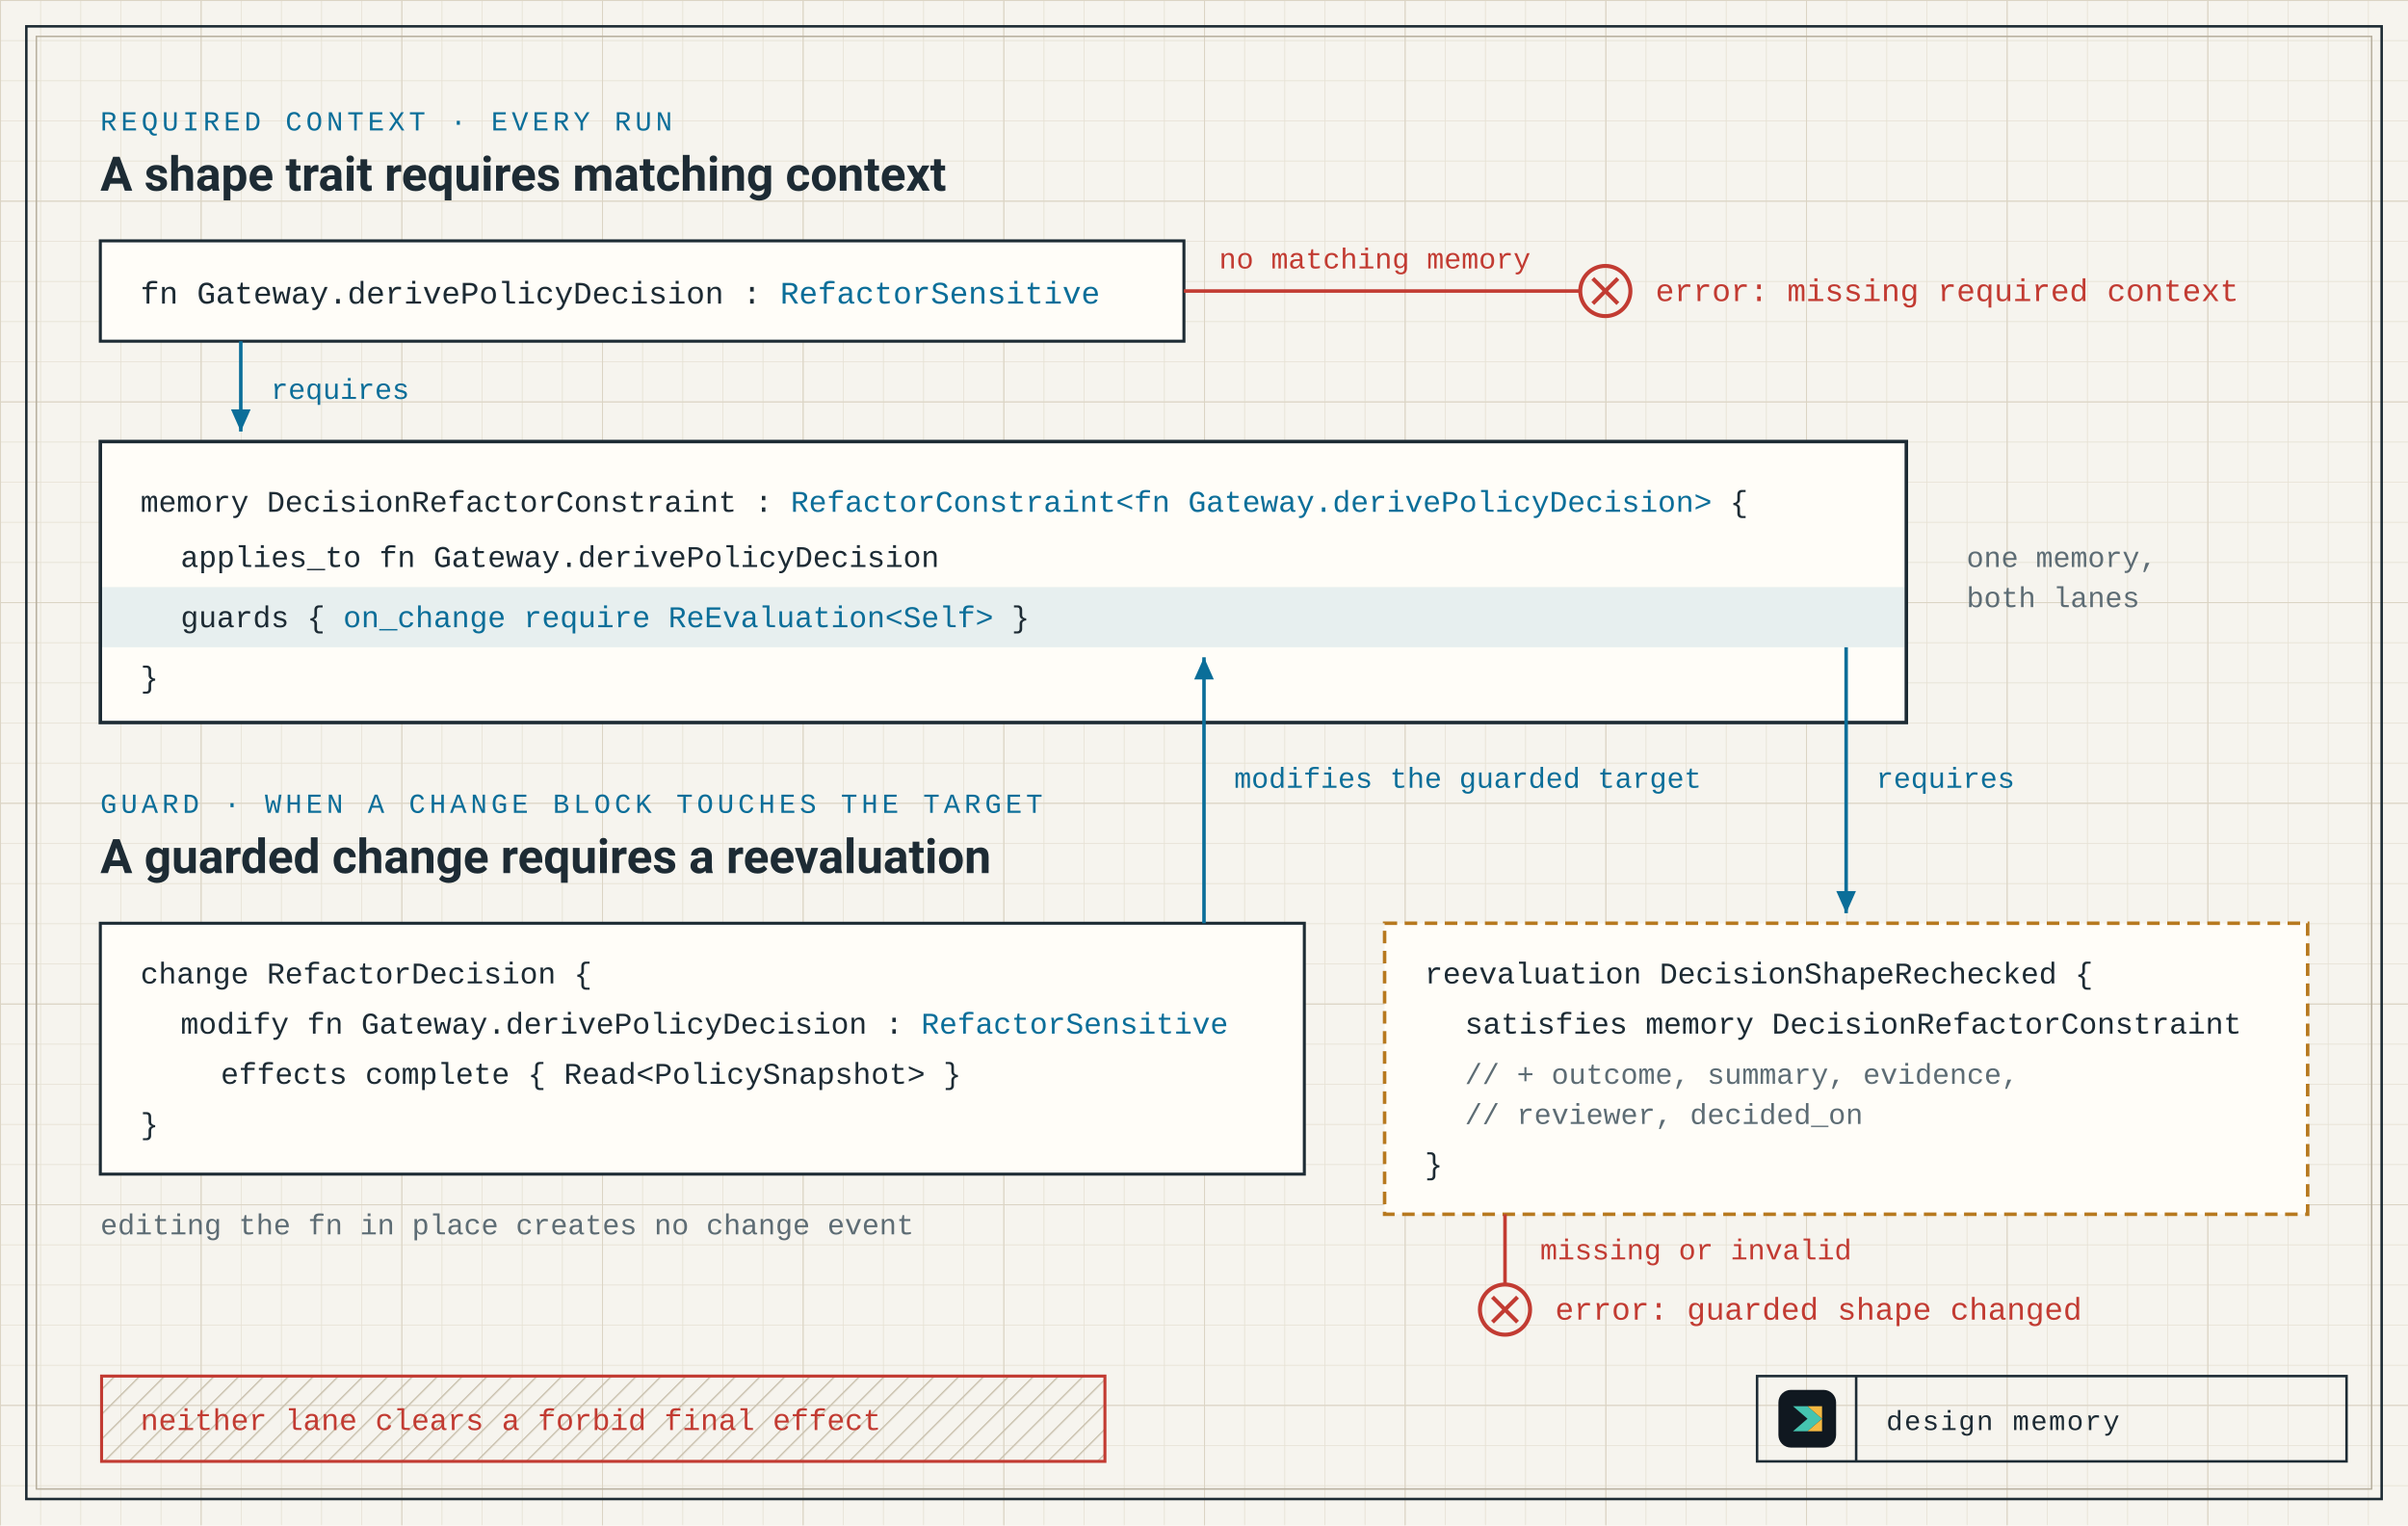
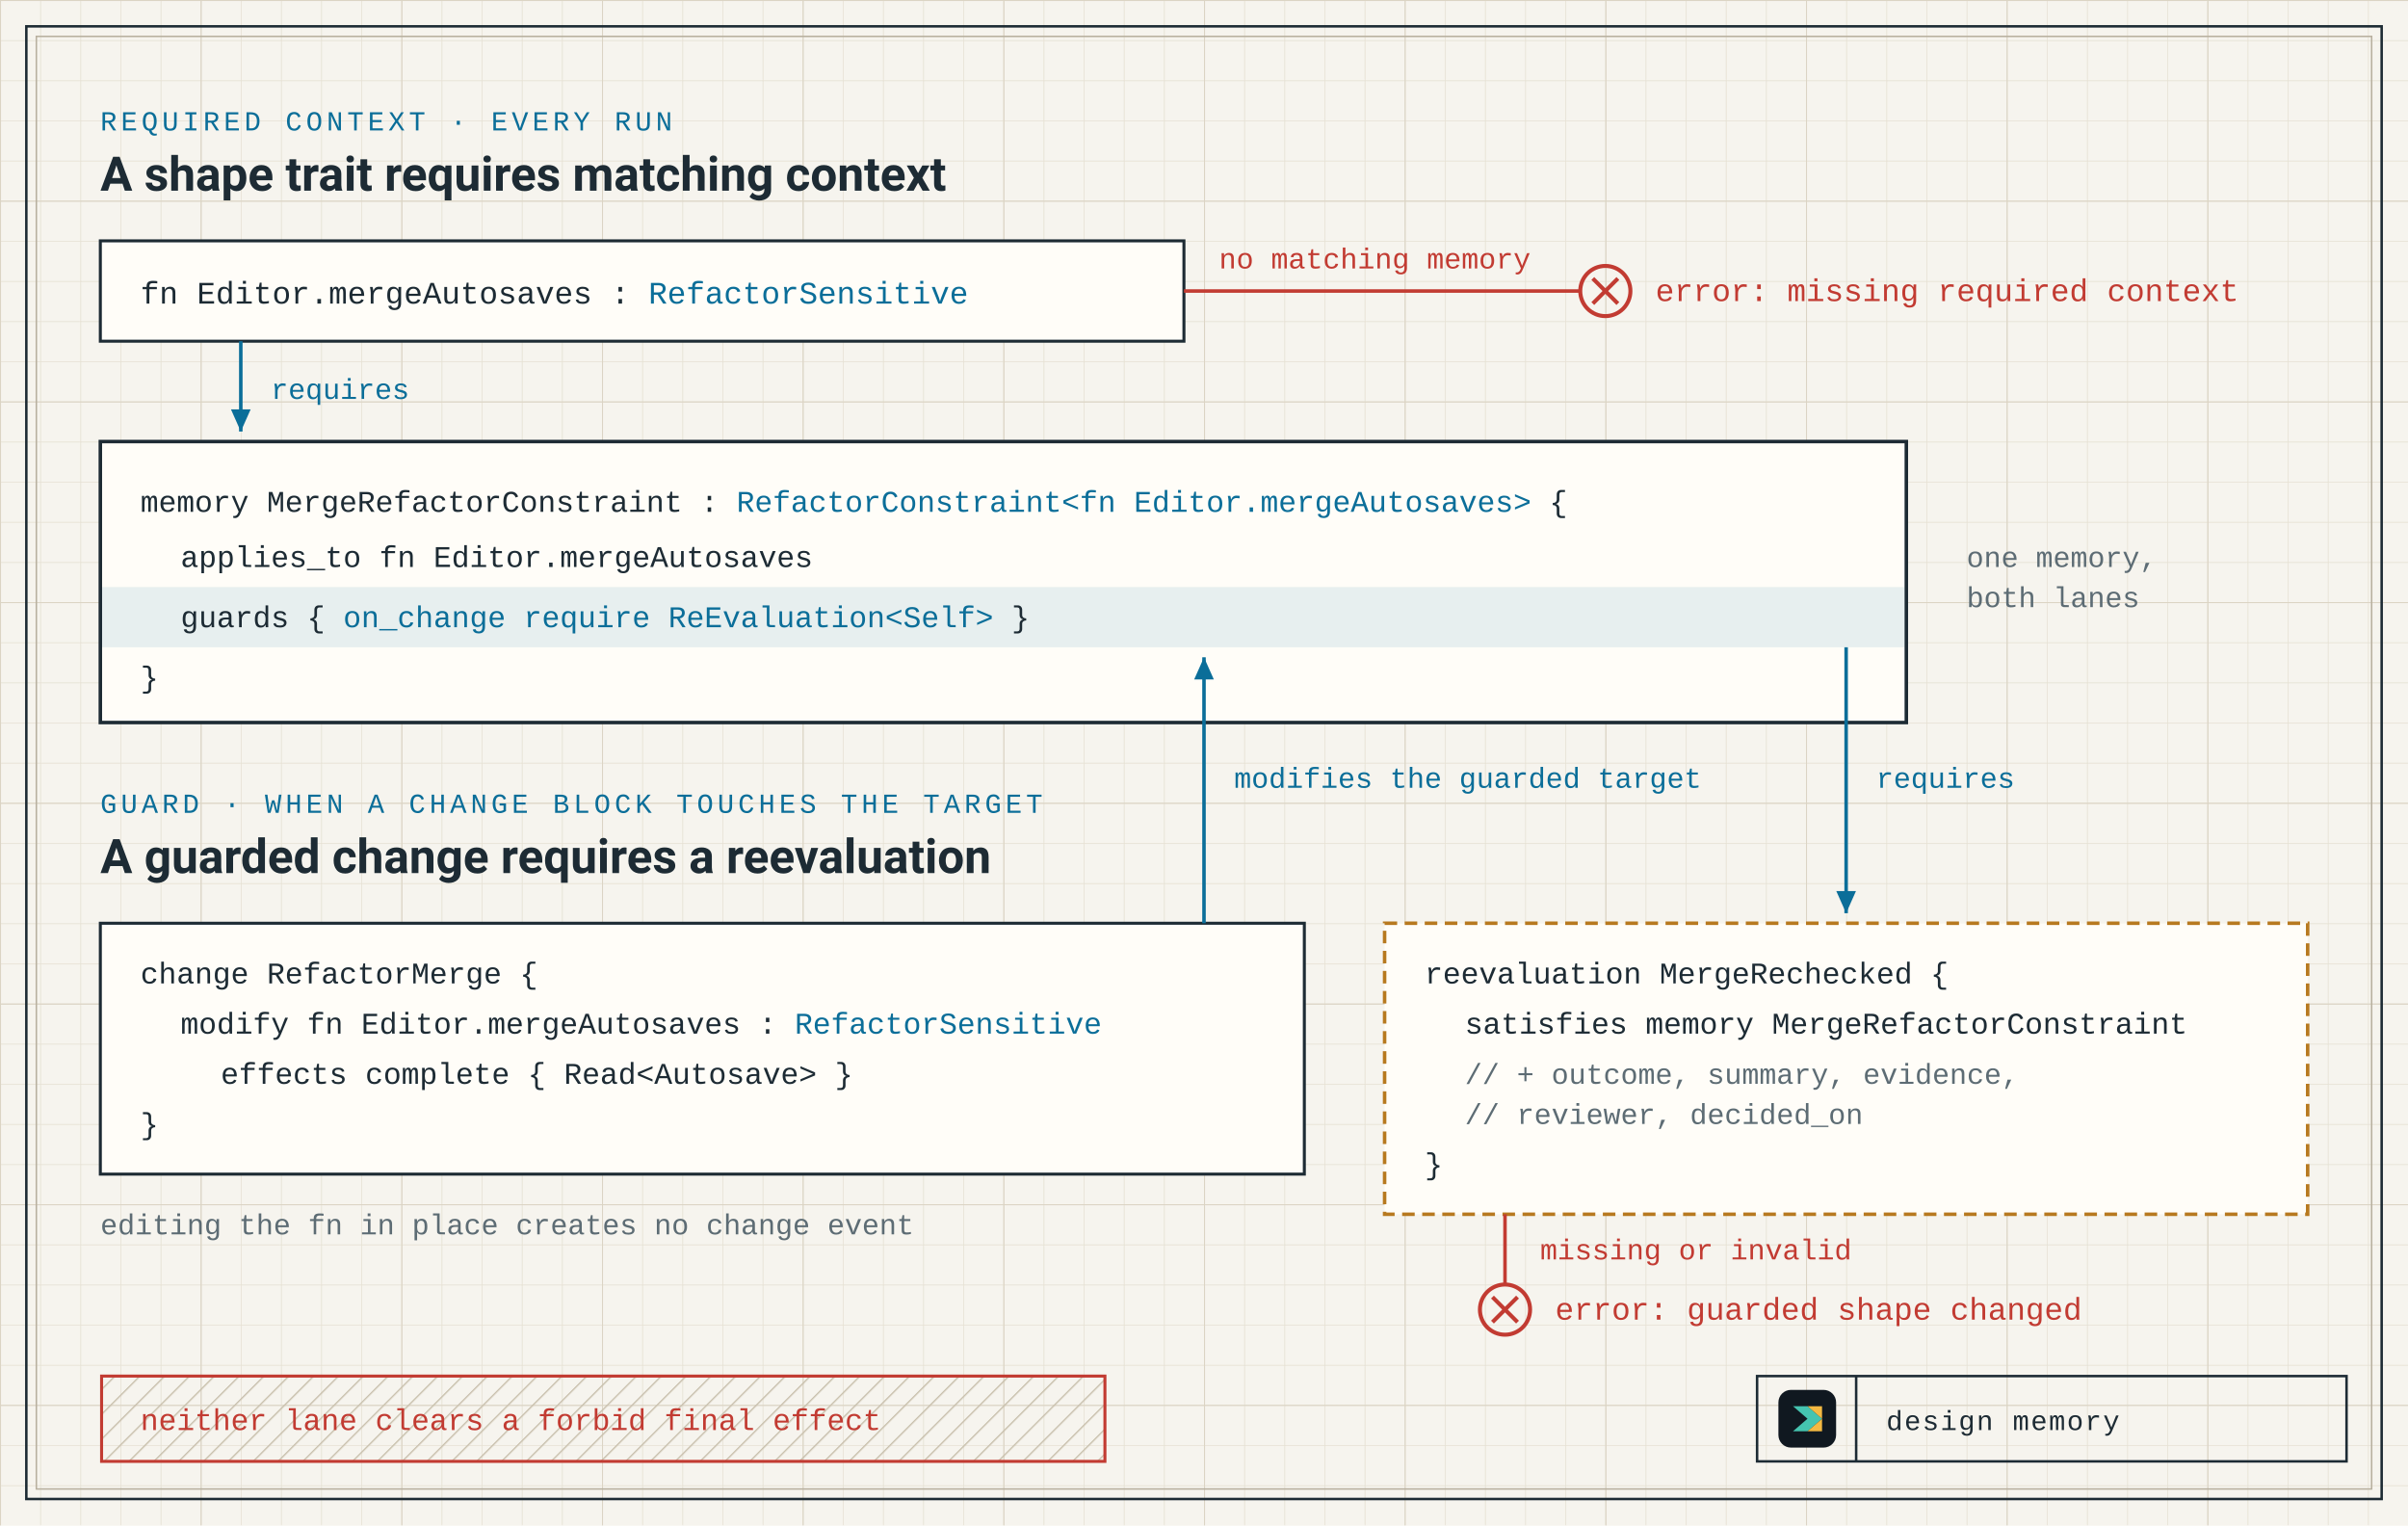
<svg xmlns="http://www.w3.org/2000/svg" viewBox="0 0 960 608" role="img" aria-labelledby="t d">
  <style>
    .paper{fill:#f6f4ee}.grid{stroke:#e6e1d4}.gridM{stroke:#dbd4c4}
    .ink{fill:#1d2b34}.inkS{stroke:#1d2b34}.mute{fill:#5d6c74}.muteS{stroke:#8a959a}
    .rule{stroke:#b8b09f}.card{fill:#fffdf8;stroke:#1d2b34}.band{fill:#0b6e99;fill-opacity:.1}
    .blue{fill:#0b6e99}.blueS{stroke:#0b6e99}.pass{fill:#16734b}.passS{stroke:#16734b}
    .warn{fill:#8f5a0c}.warnS{stroke:#b7791f}.fail{fill:#c23b32}.failS{stroke:#c23b32}.hatch{stroke:#c9c1ae}
    .markBg{fill:#101820}.markA{fill:#45c4b0}.markB{fill:#f4b942}
    .mono{font-family:ui-monospace,"SF Mono",SFMono-Regular,Menlo,Consolas,"Liberation Mono",monospace}
    .sans{font-family:ui-sans-serif,system-ui,-apple-system,"Segoe UI",Roboto,"Helvetica Neue",Arial,sans-serif}
    @media (prefers-color-scheme:dark){
      .paper{fill:#0c1a23}.grid{stroke:#13252f}.gridM{stroke:#1a303c}
      .ink{fill:#dbe7ec}.inkS{stroke:#dbe7ec}.mute{fill:#8fa4ae}.muteS{stroke:#6f8792}
      .rule{stroke:#35505e}.card{fill:#10222d;stroke:#dbe7ec}.band{fill:#5bb8e6;fill-opacity:.12}
      .blue{fill:#5bb8e6}.blueS{stroke:#5bb8e6}.pass{fill:#46c28b}.passS{stroke:#46c28b}
      .warn{fill:#e0a33a}.warnS{stroke:#e0a33a}.fail{fill:#ec6a5f}.failS{stroke:#ec6a5f}.hatch{stroke:#233946}
      .markBg{fill:#dbe7ec}
    }
  </style>
  <defs>
    <pattern id="g" width="16" height="16" patternUnits="userSpaceOnUse">
      <path d="M16 0H0V16" fill="none" class="grid" stroke-width=".6" />
    </pattern>
    <pattern id="gM" width="80" height="80" patternUnits="userSpaceOnUse">
      <path d="M80 0H0V80" fill="none" class="gridM" stroke-width=".8" />
    </pattern>
    <pattern id="h" width="7" height="7" patternUnits="userSpaceOnUse" patternTransform="rotate(45)">
      <path d="M0 0V7" class="hatch" stroke-width="1.1" />
    </pattern>
    <marker id="aB" viewBox="0 0 10 10" refX="9" refY="5" markerWidth="7" markerHeight="7" orient="auto-start-reverse">
      <path d="M0 1L9 5L0 9z" class="blue" />
    </marker>
    <marker id="aF" viewBox="0 0 10 10" refX="9" refY="5" markerWidth="7" markerHeight="7" orient="auto-start-reverse">
      <path d="M0 1L9 5L0 9z" class="fail" />
    </marker>
    <marker id="dot" viewBox="0 0 10 10" refX="5" refY="5" markerWidth="6" markerHeight="6">
      <circle cx="5" cy="5" r="4" class="ink" />
    </marker>
  </defs>
  <rect width="960" height="608" class="paper" />
  <rect width="960" height="608" fill="url(#g)" />
  <rect width="960" height="608" fill="url(#gM)" />
  <rect x="10.5" y="10.5" width="939" height="587" fill="none" class="inkS" stroke-width="1" />
  <rect x="14.5" y="14.5" width="931" height="579" fill="none" class="rule" stroke-width=".6" />
  <text x="40" y="52" class="mono blue" font-size="11" letter-spacing="1.6">REQUIRED CONTEXT · EVERY RUN</text>
  <text x="40" y="76" class="sans ink" font-size="19" font-weight="650">A shape trait requires matching context</text>
  <rect x="40" y="96" width="432" height="40" class="card" stroke-width="1.2" />
-   <text x="56" y="121" class="mono ink" font-size="12.5">fn Gateway.derivePolicyDecision : <tspan class="blue">RefactorSensitive</tspan>
+   <text x="56" y="121" class="mono ink" font-size="12.5">fn Editor.mergeAutosaves : <tspan class="blue">RefactorSensitive</tspan>
  </text>
  <path d="M96 136V172" class="blueS" stroke-width="1.4" marker-end="url(#aB)" />
  <text x="108" y="159" class="mono blue" font-size="11.5">requires</text>
  <path d="M472 116H630" class="failS" stroke-width="1.4" />
  <text x="486" y="107" class="mono fail" font-size="11.5">no matching memory</text>
  <circle cx="640" cy="116" r="10" fill="none" class="failS" stroke-width="1.6" />
  <path d="M635 111l10 10M645 111l-10 10" class="failS" stroke-width="1.6" />
  <text x="660" y="120" class="mono fail" font-size="12.5">error: missing required context</text>
  <rect x="40" y="176" width="720" height="112" class="card" stroke-width="1.4" />
  <rect x="40.7" y="234" width="718.6" height="24" class="band" />
  <g class="mono ink" font-size="12">
-     <text x="56" y="204">memory DecisionRefactorConstraint : <tspan class="blue">RefactorConstraint&lt;fn Gateway.derivePolicyDecision&gt;</tspan> {</text>
-     <text x="72" y="226">applies_to fn Gateway.derivePolicyDecision</text>
+     <text x="56" y="204">memory MergeRefactorConstraint : <tspan class="blue">RefactorConstraint&lt;fn Editor.mergeAutosaves&gt;</tspan> {</text>
+     <text x="72" y="226">applies_to fn Editor.mergeAutosaves</text>
    <text x="72" y="250">guards { <tspan class="blue">on_change require ReEvaluation&lt;Self&gt;</tspan> }</text>
    <text x="56" y="274">}</text>
  </g>
  <g class="mono mute" font-size="11.5">
    <text x="784" y="226">one memory,</text>
    <text x="784" y="242">both lanes</text>
  </g>
  <text x="40" y="324" class="mono blue" font-size="11" letter-spacing="1.6">GUARD · WHEN A CHANGE BLOCK TOUCHES THE TARGET</text>
  <text x="40" y="348" class="sans ink" font-size="19" font-weight="650">A guarded change requires a reevaluation</text>
  <rect x="40" y="368" width="480" height="100" class="card" stroke-width="1.2" />
  <g class="mono ink" font-size="12">
-     <text x="56" y="392">change RefactorDecision {</text>
-     <text x="72" y="412">modify fn Gateway.derivePolicyDecision : <tspan class="blue">RefactorSensitive</tspan>
+     <text x="56" y="392">change RefactorMerge {</text>
+     <text x="72" y="412">modify fn Editor.mergeAutosaves : <tspan class="blue">RefactorSensitive</tspan>
    </text>
-     <text x="88" y="432">effects complete { Read&lt;PolicySnapshot&gt; }</text>
+     <text x="88" y="432">effects complete { Read&lt;Autosave&gt; }</text>
    <text x="56" y="452">}</text>
  </g>
  <text x="40" y="492" class="mono mute" font-size="11.5">editing the fn in place creates no change event</text>
  <path d="M480 368V262" class="blueS" stroke-width="1.4" marker-end="url(#aB)" />
  <text x="492" y="314" class="mono blue" font-size="11.5">modifies the guarded target</text>
  <path d="M736 258V364" class="blueS" stroke-width="1.4" marker-end="url(#aB)" />
  <text x="748" y="314" class="mono blue" font-size="11.5">requires</text>
  <rect x="552" y="368" width="368" height="116" class="card warnS" stroke-width="1.4" stroke-dasharray="5 3" />
  <g class="mono ink" font-size="12">
-     <text x="568" y="392">reevaluation DecisionShapeRechecked {</text>
-     <text x="584" y="412">satisfies memory DecisionRefactorConstraint</text>
+     <text x="568" y="392">reevaluation MergeRechecked {</text>
+     <text x="584" y="412">satisfies memory MergeRefactorConstraint</text>
    <text x="568" y="468">}</text>
  </g>
  <g class="mono mute" font-size="11.5">
    <text x="584" y="432">// + outcome, summary, evidence,</text>
    <text x="584" y="448">// reviewer, decided_on</text>
  </g>
  <path d="M600 484V512" class="failS" stroke-width="1.4" />
  <text x="614" y="502" class="mono fail" font-size="11.5">missing or invalid</text>
  <circle cx="600" cy="522" r="10" fill="none" class="failS" stroke-width="1.6" />
  <path d="M595 517l10 10M605 517l-10 10" class="failS" stroke-width="1.6" />
  <text x="620" y="526" class="mono fail" font-size="12.5">error: guarded shape changed</text>
  <rect x="40.5" y="548.5" width="400" height="34" fill="url(#h)" />
  <rect x="40.5" y="548.5" width="400" height="34" fill="none" class="failS" stroke-width="1.2" />
  <text x="56" y="570" class="mono fail" font-size="12">neither lane clears a forbid final effect</text>
  <g transform="translate(700 548)">
    <rect x=".5" y=".5" width="235" height="34" fill="none" class="inkS" stroke-width="1" />
    <path d="M40 .5V34.5" class="inkS" stroke-width="1" />
    <rect x="9" y="6" width="23" height="23" rx="5" class="markBg" />
    <path d="M14.8 12.5h5.8l5.8 5-5.8 5h-5.8l5.8-5z" class="markA" />
    <path d="M20.6 12.5h5.8v10h-5.8l5.8-5z" class="markB" />
    <text x="52" y="22" class="mono ink" font-size="11" letter-spacing=".6">design memory</text>
  </g>
</svg>
